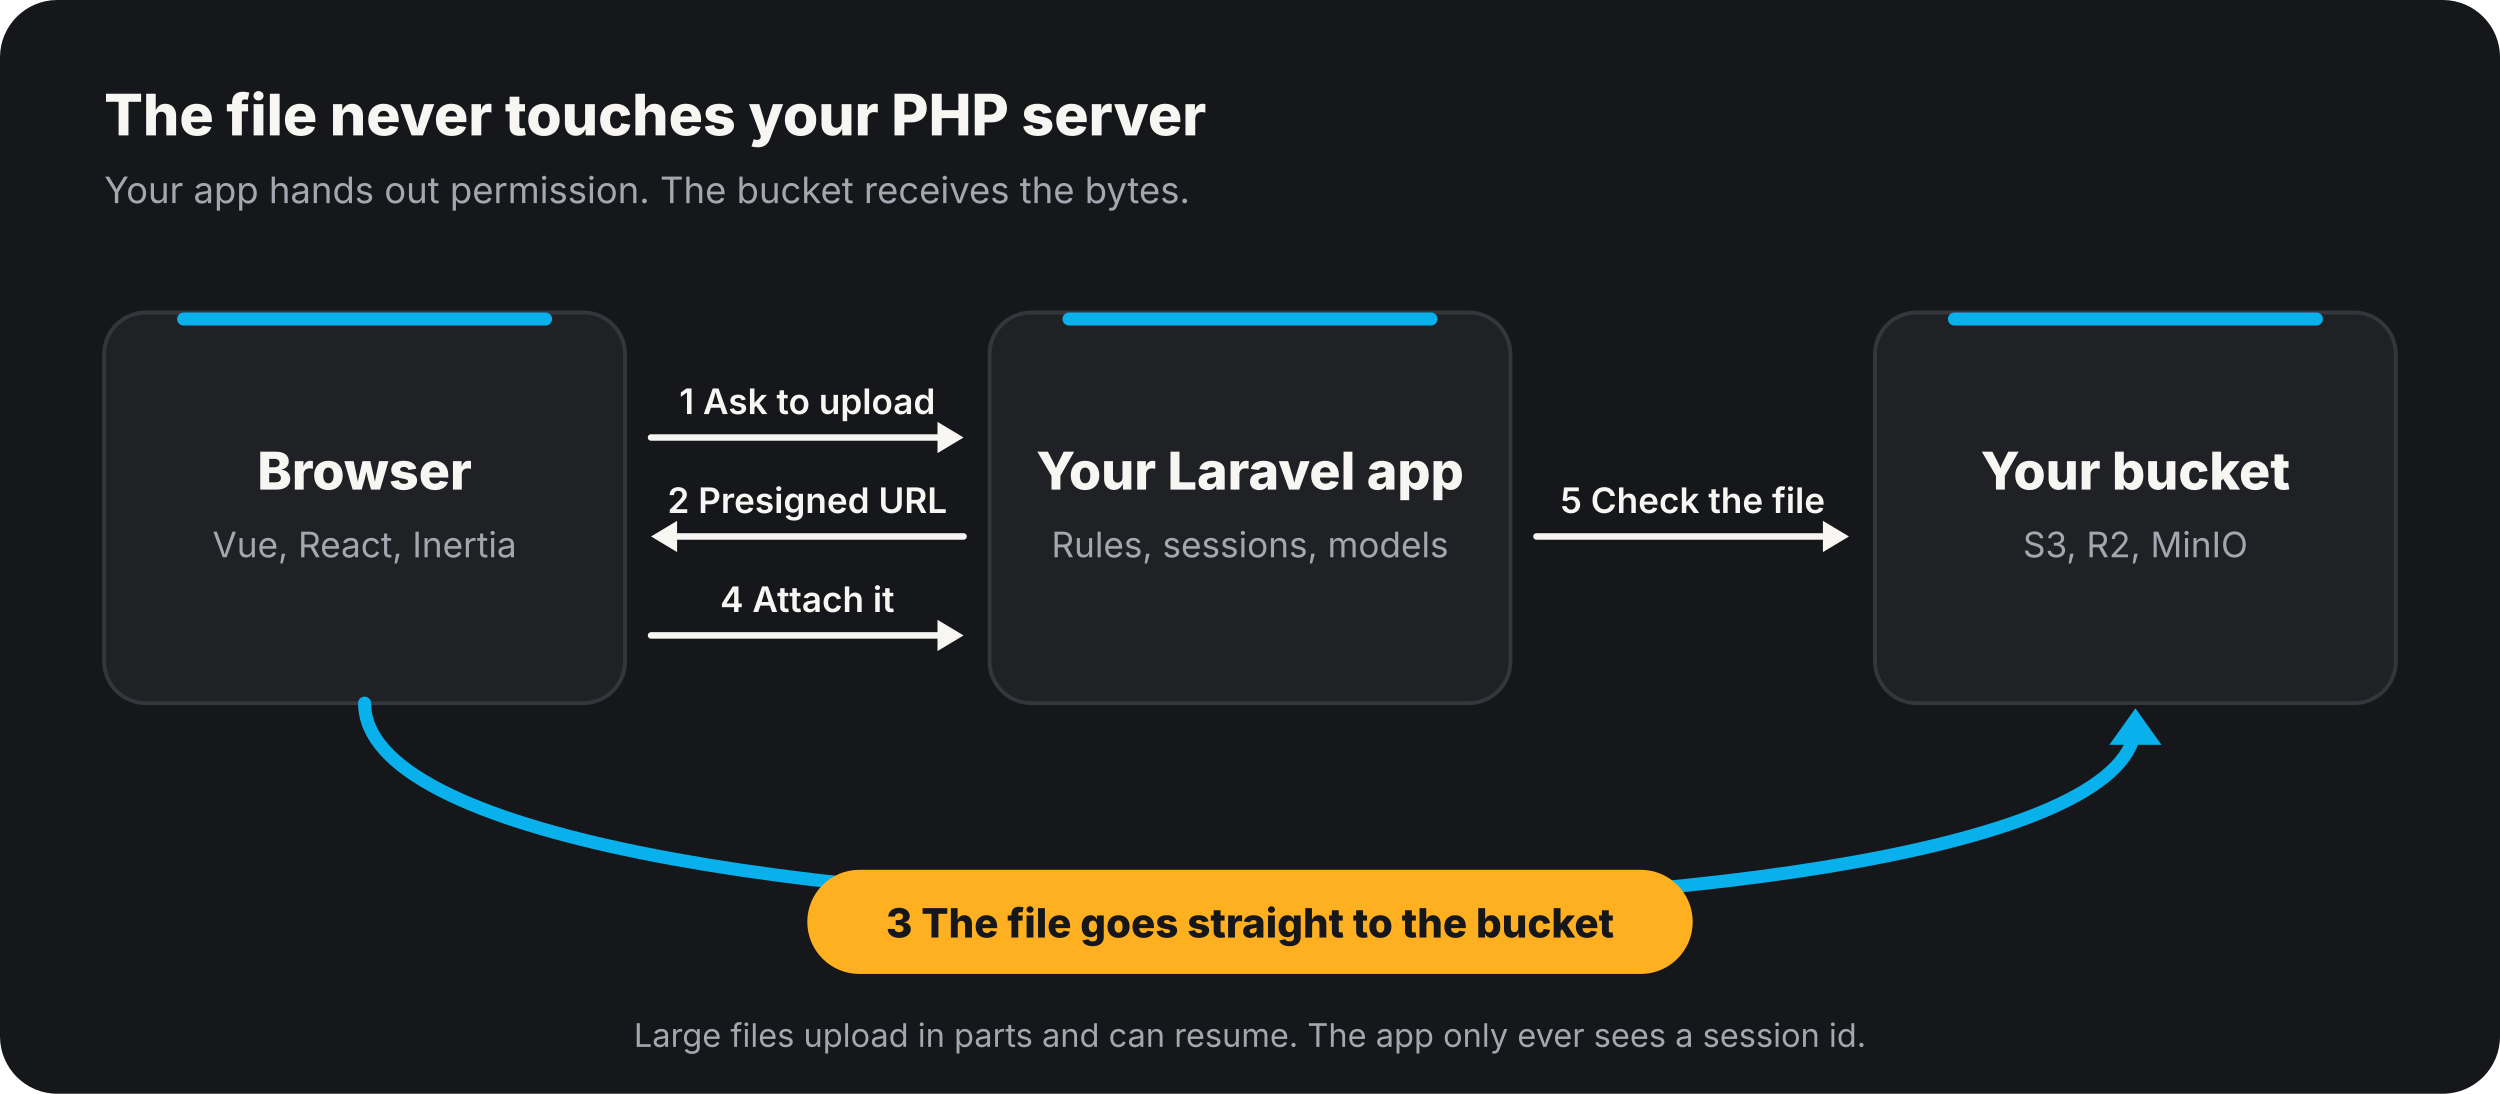
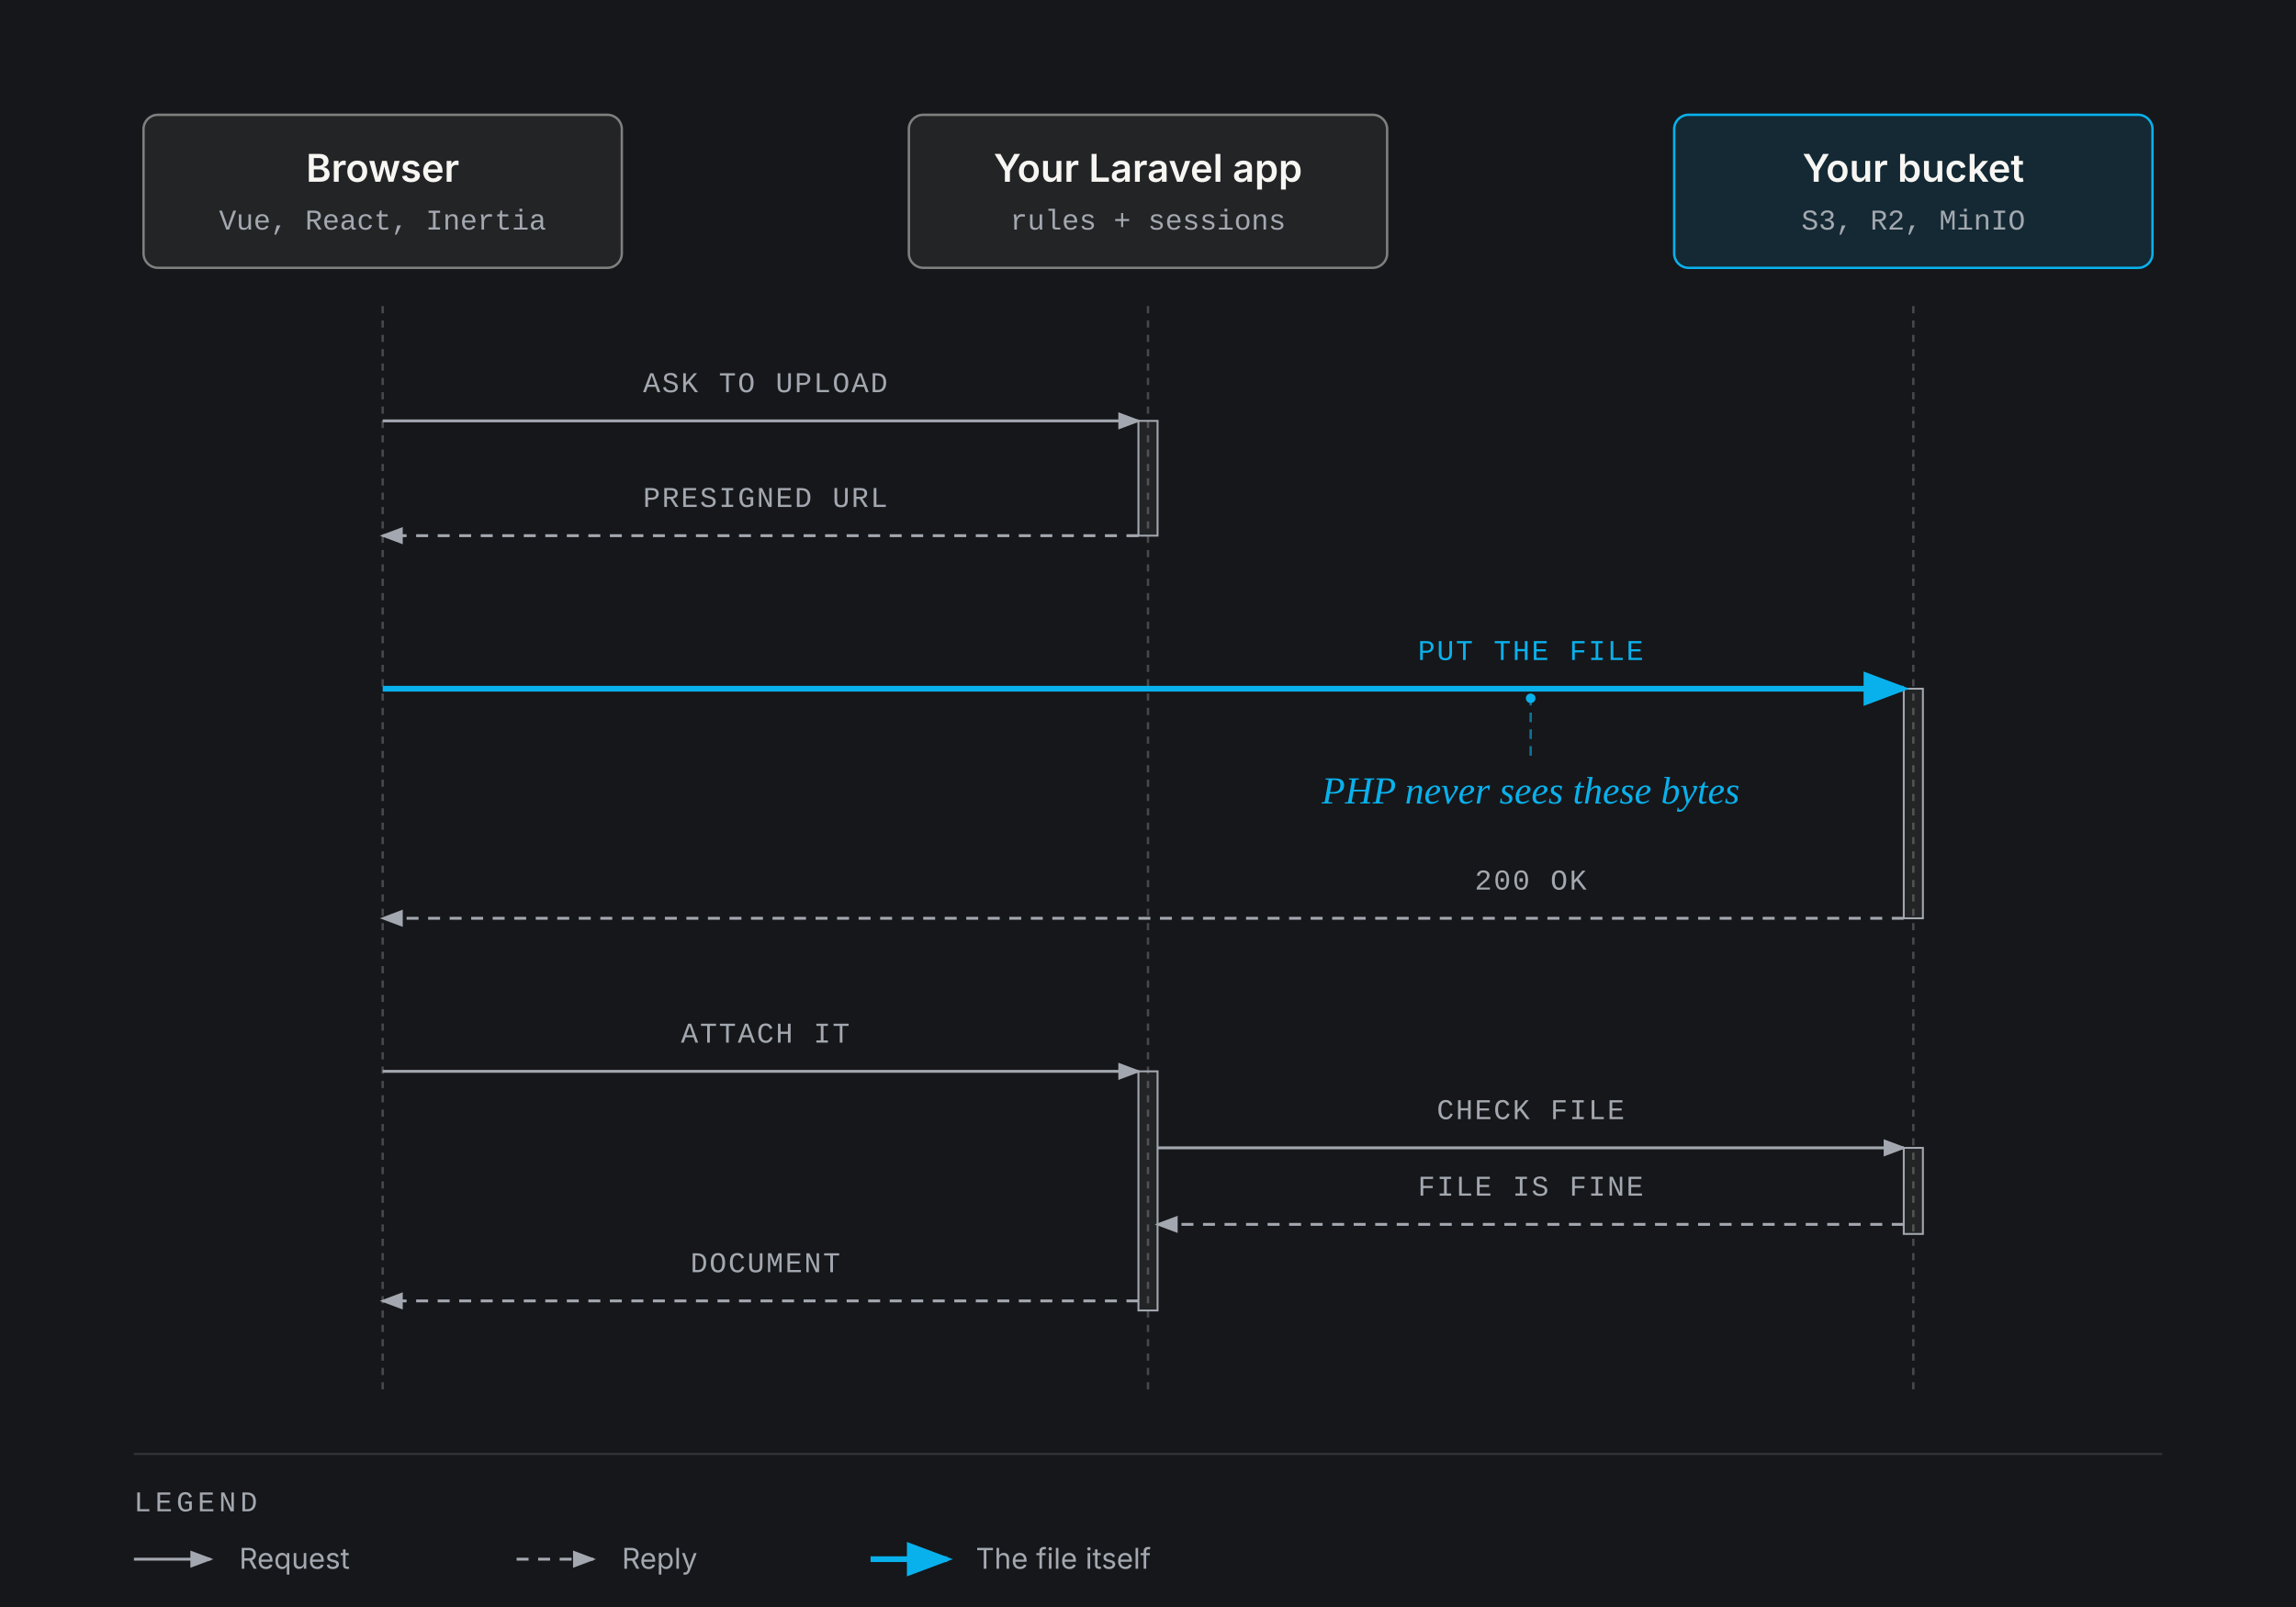
- <svg xmlns="http://www.w3.org/2000/svg" width="960" height="420" viewBox="0 0 960 420" font-family="Nunito, Inter, ui-sans-serif, system-ui, -apple-system, 'Segoe UI', Roboto, Helvetica, Arial, sans-serif" role="img" aria-labelledby="t d">
-   <rect width="960" height="420" rx="22" fill="#16171A" />
-   <text x="40" y="52" font-size="22" font-weight="800" fill="#F7F6F3">The file never touches your PHP server</text>
-   <text x="40" y="78" font-size="14" fill="#A3A8B0">Your app hands out permission. The bucket receives the bytes.</text>
-   <rect x="40" y="120" width="200" height="150" rx="16" fill="#202125" stroke="#34363C" stroke-width="1.5" />
-   <rect x="68" y="120" width="144" height="5" rx="2.5" fill="#09B1EC" />
-   <text x="140" y="188" text-anchor="middle" font-size="20" font-weight="800" fill="#F7F6F3">Browser</text>
-   <text x="140" y="214" text-anchor="middle" font-size="13.5" fill="#A3A8B0">Vue, React, Inertia</text>
-   <rect x="380" y="120" width="200" height="150" rx="16" fill="#202125" stroke="#34363C" stroke-width="1.5" />
-   <rect x="408" y="120" width="144" height="5" rx="2.5" fill="#09B1EC" />
-   <text x="480" y="188" text-anchor="middle" font-size="20" font-weight="800" fill="#F7F6F3">Your Laravel app</text>
-   <text x="480" y="214" text-anchor="middle" font-size="13.5" fill="#A3A8B0">Rules, sessions, models</text>
-   <rect x="720" y="120" width="200" height="150" rx="16" fill="#202125" stroke="#34363C" stroke-width="1.5" />
-   <rect x="748" y="120" width="144" height="5" rx="2.5" fill="#09B1EC" />
-   <text x="820" y="188" text-anchor="middle" font-size="20" font-weight="800" fill="#F7F6F3">Your bucket</text>
-   <text x="820" y="214" text-anchor="middle" font-size="13.5" fill="#A3A8B0">S3, R2, MinIO</text>
-   <line x1="250" y1="168" x2="360" y2="168" stroke="#F7F6F3" stroke-width="2.5" stroke-linecap="round" />
-   <polygon points="370,168 360,162 360,174" fill="#F7F6F3" />
-   <circle cx="264" cy="151" r="0" fill="none" />
-   <text x="310.0" y="159" text-anchor="middle" font-size="13.5" font-weight="600" fill="#F7F6F3">1  Ask to upload</text>
-   <line x1="370" y1="206" x2="260" y2="206" stroke="#F7F6F3" stroke-width="2.5" stroke-linecap="round" />
-   <polygon points="250,206 260,200 260,212" fill="#F7F6F3" />
-   <circle cx="356" cy="189" r="0" fill="none" />
-   <text x="310.0" y="197" text-anchor="middle" font-size="13.5" font-weight="600" fill="#F7F6F3">2  Presigned URL</text>
-   <line x1="250" y1="244" x2="360" y2="244" stroke="#F7F6F3" stroke-width="2.5" stroke-linecap="round" />
-   <polygon points="370,244 360,238 360,250" fill="#F7F6F3" />
-   <circle cx="264" cy="227" r="0" fill="none" />
-   <text x="310.0" y="235" text-anchor="middle" font-size="13.5" font-weight="600" fill="#F7F6F3">4  Attach it</text>
-   <line x1="590" y1="206" x2="700" y2="206" stroke="#F7F6F3" stroke-width="2.5" stroke-linecap="round" />
-   <polygon points="710,206 700,200 700,212" fill="#F7F6F3" />
-   <circle cx="604" cy="189" r="0" fill="none" />
-   <text x="650.0" y="197" text-anchor="middle" font-size="13.5" font-weight="600" fill="#F7F6F3">5  Check the file</text>
-   <path d="M140,270 C140,372 820,372 820,278" fill="none" stroke="#09B1EC" stroke-width="5" stroke-linecap="round" />
-   <polygon points="820,272 810,286 830,286" fill="#09B1EC" />
-   <rect x="310" y="334" width="340" height="40" rx="20" fill="#FFB020" />
-   <text x="480" y="360" text-anchor="middle" font-size="15.5" font-weight="800" fill="#16171A">3  The file goes straight to the bucket</text>
-   <text x="480" y="402" text-anchor="middle" font-size="12.5" fill="#A3A8B0">Large files upload in parts and can resume. The app only ever sees a session id.</text>
+ <svg xmlns="http://www.w3.org/2000/svg" viewBox="0 0 960 672" width="960" height="672" role="img" aria-labelledby="upload-flow-title upload-flow-desc">
+   <defs>
+     <marker id="upload-flow-arrow" markerWidth="8" markerHeight="6" refX="7" refY="3" orient="auto">
+       <polygon points="0 0, 8 3, 0 6" fill="#A3A8B0" />
+     </marker>
+     <marker id="upload-flow-arrow-accent" markerWidth="8" markerHeight="6" refX="7" refY="3" orient="auto">
+       <polygon points="0 0, 8 3, 0 6" fill="#09B1EC" />
+     </marker>
+   </defs>
+   <rect width="960" height="672" fill="#16171A" />
+   <line x1="160" y1="128" x2="160" y2="584" stroke="rgba(247,246,243,0.22)" stroke-width="1" stroke-dasharray="3,3" />
+   <line x1="480" y1="128" x2="480" y2="584" stroke="rgba(247,246,243,0.22)" stroke-width="1" stroke-dasharray="3,3" />
+   <line x1="800" y1="128" x2="800" y2="584" stroke="rgba(247,246,243,0.22)" stroke-width="1" stroke-dasharray="3,3" />
+   <rect x="476" y="176" width="8" height="48" fill="rgba(247,246,243,0.06)" stroke="#A3A8B0" stroke-width="0.8" />
+   <rect x="476" y="448" width="8" height="100" fill="rgba(247,246,243,0.06)" stroke="#A3A8B0" stroke-width="0.8" />
+   <rect x="796" y="288" width="8" height="96" fill="rgba(247,246,243,0.06)" stroke="#A3A8B0" stroke-width="0.8" />
+   <rect x="796" y="480" width="8" height="36" fill="rgba(247,246,243,0.06)" stroke="#A3A8B0" stroke-width="0.8" />
+   <line x1="160" y1="176" x2="476" y2="176" stroke="#A3A8B0" stroke-width="1.2" marker-end="url(#upload-flow-arrow)" />
+   <line x1="476" y1="224" x2="160" y2="224" stroke="#A3A8B0" stroke-width="1.2" stroke-dasharray="5,4" marker-end="url(#upload-flow-arrow)" />
+   <line x1="160" y1="288" x2="796" y2="288" stroke="#09B1EC" stroke-width="2.4" marker-end="url(#upload-flow-arrow-accent)" />
+   <line x1="796" y1="384" x2="160" y2="384" stroke="#A3A8B0" stroke-width="1.2" stroke-dasharray="5,4" marker-end="url(#upload-flow-arrow)" />
+   <line x1="160" y1="448" x2="476" y2="448" stroke="#A3A8B0" stroke-width="1.2" marker-end="url(#upload-flow-arrow)" />
+   <line x1="484" y1="480" x2="796" y2="480" stroke="#A3A8B0" stroke-width="1.2" marker-end="url(#upload-flow-arrow)" />
+   <line x1="796" y1="512" x2="484" y2="512" stroke="#A3A8B0" stroke-width="1.2" stroke-dasharray="5,4" marker-end="url(#upload-flow-arrow)" />
+   <line x1="476" y1="544" x2="160" y2="544" stroke="#A3A8B0" stroke-width="1.2" stroke-dasharray="5,4" marker-end="url(#upload-flow-arrow)" />
+   <rect x="260" y="152" width="120" height="16" rx="2" fill="#16171A" />
+   <text x="320" y="164" fill="#A3A8B0" font-size="12" font-family="ui-monospace, 'SF Mono', SFMono-Regular, Menlo, Consolas, 'Liberation Mono', monospace" text-anchor="middle" letter-spacing="0.06em">ASK TO UPLOAD</text>
+   <rect x="260" y="200" width="120" height="16" rx="2" fill="#16171A" />
+   <text x="320" y="212" fill="#A3A8B0" font-size="12" font-family="ui-monospace, 'SF Mono', SFMono-Regular, Menlo, Consolas, 'Liberation Mono', monospace" text-anchor="middle" letter-spacing="0.06em">PRESIGNED URL</text>
+   <rect x="584" y="264" width="112" height="16" rx="2" fill="#16171A" />
+   <text x="640" y="276" fill="#09B1EC" font-size="12" font-family="ui-monospace, 'SF Mono', SFMono-Regular, Menlo, Consolas, 'Liberation Mono', monospace" text-anchor="middle" letter-spacing="0.06em">PUT THE FILE</text>
+   <rect x="608" y="360" width="64" height="16" rx="2" fill="#16171A" />
+   <text x="640" y="372" fill="#A3A8B0" font-size="12" font-family="ui-monospace, 'SF Mono', SFMono-Regular, Menlo, Consolas, 'Liberation Mono', monospace" text-anchor="middle" letter-spacing="0.06em">200 OK</text>
+   <rect x="276" y="424" width="88" height="16" rx="2" fill="#16171A" />
+   <text x="320" y="436" fill="#A3A8B0" font-size="12" font-family="ui-monospace, 'SF Mono', SFMono-Regular, Menlo, Consolas, 'Liberation Mono', monospace" text-anchor="middle" letter-spacing="0.06em">ATTACH IT</text>
+   <rect x="592" y="456" width="96" height="16" rx="2" fill="#16171A" />
+   <text x="640" y="468" fill="#A3A8B0" font-size="12" font-family="ui-monospace, 'SF Mono', SFMono-Regular, Menlo, Consolas, 'Liberation Mono', monospace" text-anchor="middle" letter-spacing="0.06em">CHECK FILE</text>
+   <rect x="584" y="488" width="112" height="16" rx="2" fill="#16171A" />
+   <text x="640" y="500" fill="#A3A8B0" font-size="12" font-family="ui-monospace, 'SF Mono', SFMono-Regular, Menlo, Consolas, 'Liberation Mono', monospace" text-anchor="middle" letter-spacing="0.06em">FILE IS FINE</text>
+   <rect x="280" y="520" width="80" height="16" rx="2" fill="#16171A" />
+   <text x="320" y="532" fill="#A3A8B0" font-size="12" font-family="ui-monospace, 'SF Mono', SFMono-Regular, Menlo, Consolas, 'Liberation Mono', monospace" text-anchor="middle" letter-spacing="0.06em">DOCUMENT</text>
+   <path d="M 640 316 L 640 292" fill="none" stroke="#09B1EC" stroke-opacity="0.6" stroke-width="1" stroke-dasharray="4,3" />
+   <circle cx="640" cy="292" r="2" fill="#09B1EC" />
+   <text x="640" y="336" fill="#09B1EC" font-size="16" font-style="italic" font-family="'Instrument Serif', Georgia, 'Times New Roman', serif" text-anchor="middle">PHP never sees these bytes</text>
+   <rect x="60" y="48" width="200" height="64" rx="6" fill="#16171A" />
+   <rect x="60" y="48" width="200" height="64" rx="6" fill="rgba(247,246,243,0.06)" stroke="rgba(247,246,243,0.45)" stroke-width="1" />
+   <text x="160" y="76" fill="#F7F6F3" font-size="16" font-weight="600" font-family="Inter, ui-sans-serif, system-ui, -apple-system, 'Segoe UI', Roboto, Helvetica, Arial, sans-serif" text-anchor="middle">Browser</text>
+   <text x="160" y="96" fill="#A3A8B0" font-size="12" font-family="ui-monospace, 'SF Mono', SFMono-Regular, Menlo, Consolas, 'Liberation Mono', monospace" text-anchor="middle">Vue, React, Inertia</text>
+   <rect x="380" y="48" width="200" height="64" rx="6" fill="#16171A" />
+   <rect x="380" y="48" width="200" height="64" rx="6" fill="rgba(247,246,243,0.06)" stroke="rgba(247,246,243,0.45)" stroke-width="1" />
+   <text x="480" y="76" fill="#F7F6F3" font-size="16" font-weight="600" font-family="Inter, ui-sans-serif, system-ui, -apple-system, 'Segoe UI', Roboto, Helvetica, Arial, sans-serif" text-anchor="middle">Your Laravel app</text>
+   <text x="480" y="96" fill="#A3A8B0" font-size="12" font-family="ui-monospace, 'SF Mono', SFMono-Regular, Menlo, Consolas, 'Liberation Mono', monospace" text-anchor="middle">rules + sessions</text>
+   <rect x="700" y="48" width="200" height="64" rx="6" fill="#16171A" />
+   <rect x="700" y="48" width="200" height="64" rx="6" fill="rgba(9,177,236,0.12)" stroke="#09B1EC" stroke-width="1" />
+   <text x="800" y="76" fill="#F7F6F3" font-size="16" font-weight="600" font-family="Inter, ui-sans-serif, system-ui, -apple-system, 'Segoe UI', Roboto, Helvetica, Arial, sans-serif" text-anchor="middle">Your bucket</text>
+   <text x="800" y="96" fill="#A3A8B0" font-size="12" font-family="ui-monospace, 'SF Mono', SFMono-Regular, Menlo, Consolas, 'Liberation Mono', monospace" text-anchor="middle">S3, R2, MinIO</text>
+   <line x1="56" y1="608" x2="904" y2="608" stroke="rgba(247,246,243,0.14)" stroke-width="0.8" />
+   <text x="56" y="632" fill="#A3A8B0" font-size="12" font-family="ui-monospace, 'SF Mono', SFMono-Regular, Menlo, Consolas, 'Liberation Mono', monospace" letter-spacing="0.14em">LEGEND</text>
+   <line x1="56" y1="652" x2="88" y2="652" stroke="#A3A8B0" stroke-width="1.2" marker-end="url(#upload-flow-arrow)" />
+   <text x="100" y="656" fill="#A3A8B0" font-size="12" font-family="Inter, ui-sans-serif, system-ui, -apple-system, 'Segoe UI', Roboto, Helvetica, Arial, sans-serif">Request</text>
+   <line x1="216" y1="652" x2="248" y2="652" stroke="#A3A8B0" stroke-width="1.2" stroke-dasharray="5,4" marker-end="url(#upload-flow-arrow)" />
+   <text x="260" y="656" fill="#A3A8B0" font-size="12" font-family="Inter, ui-sans-serif, system-ui, -apple-system, 'Segoe UI', Roboto, Helvetica, Arial, sans-serif">Reply</text>
+   <line x1="364" y1="652" x2="396" y2="652" stroke="#09B1EC" stroke-width="2.4" marker-end="url(#upload-flow-arrow-accent)" />
+   <text x="408" y="656" fill="#A3A8B0" font-size="12" font-family="Inter, ui-sans-serif, system-ui, -apple-system, 'Segoe UI', Roboto, Helvetica, Arial, sans-serif">The file itself</text>
</svg>
